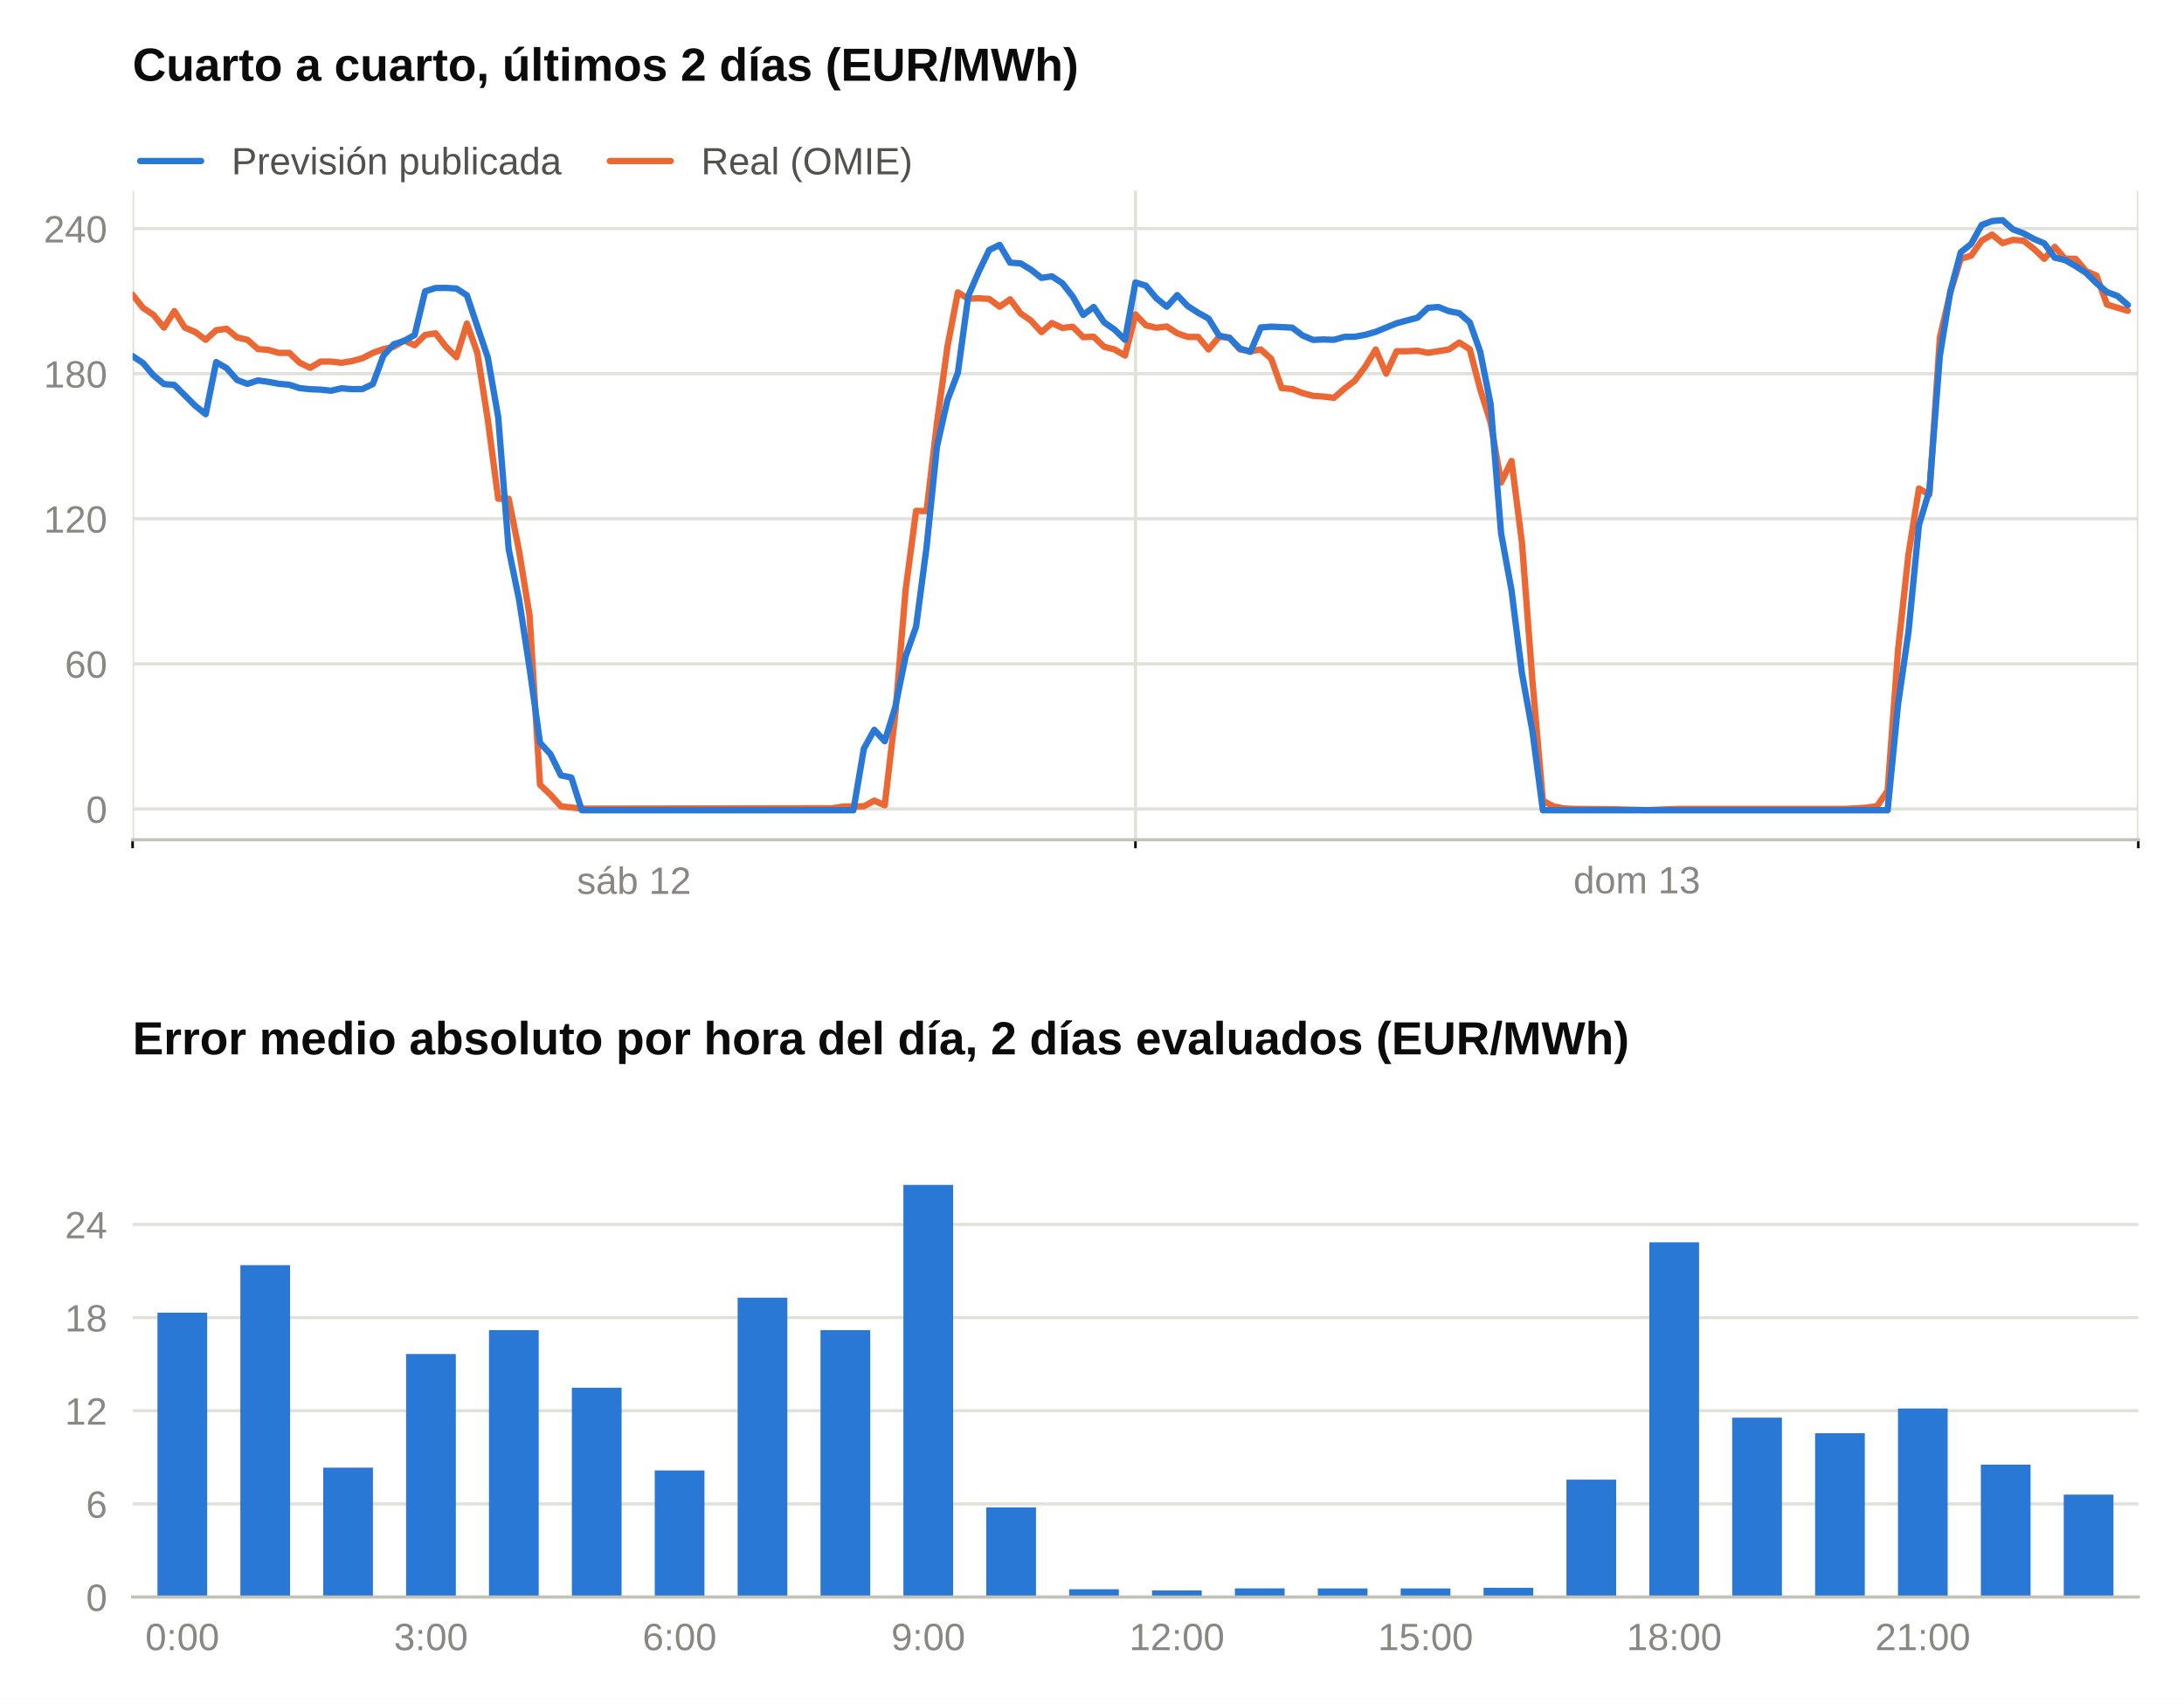
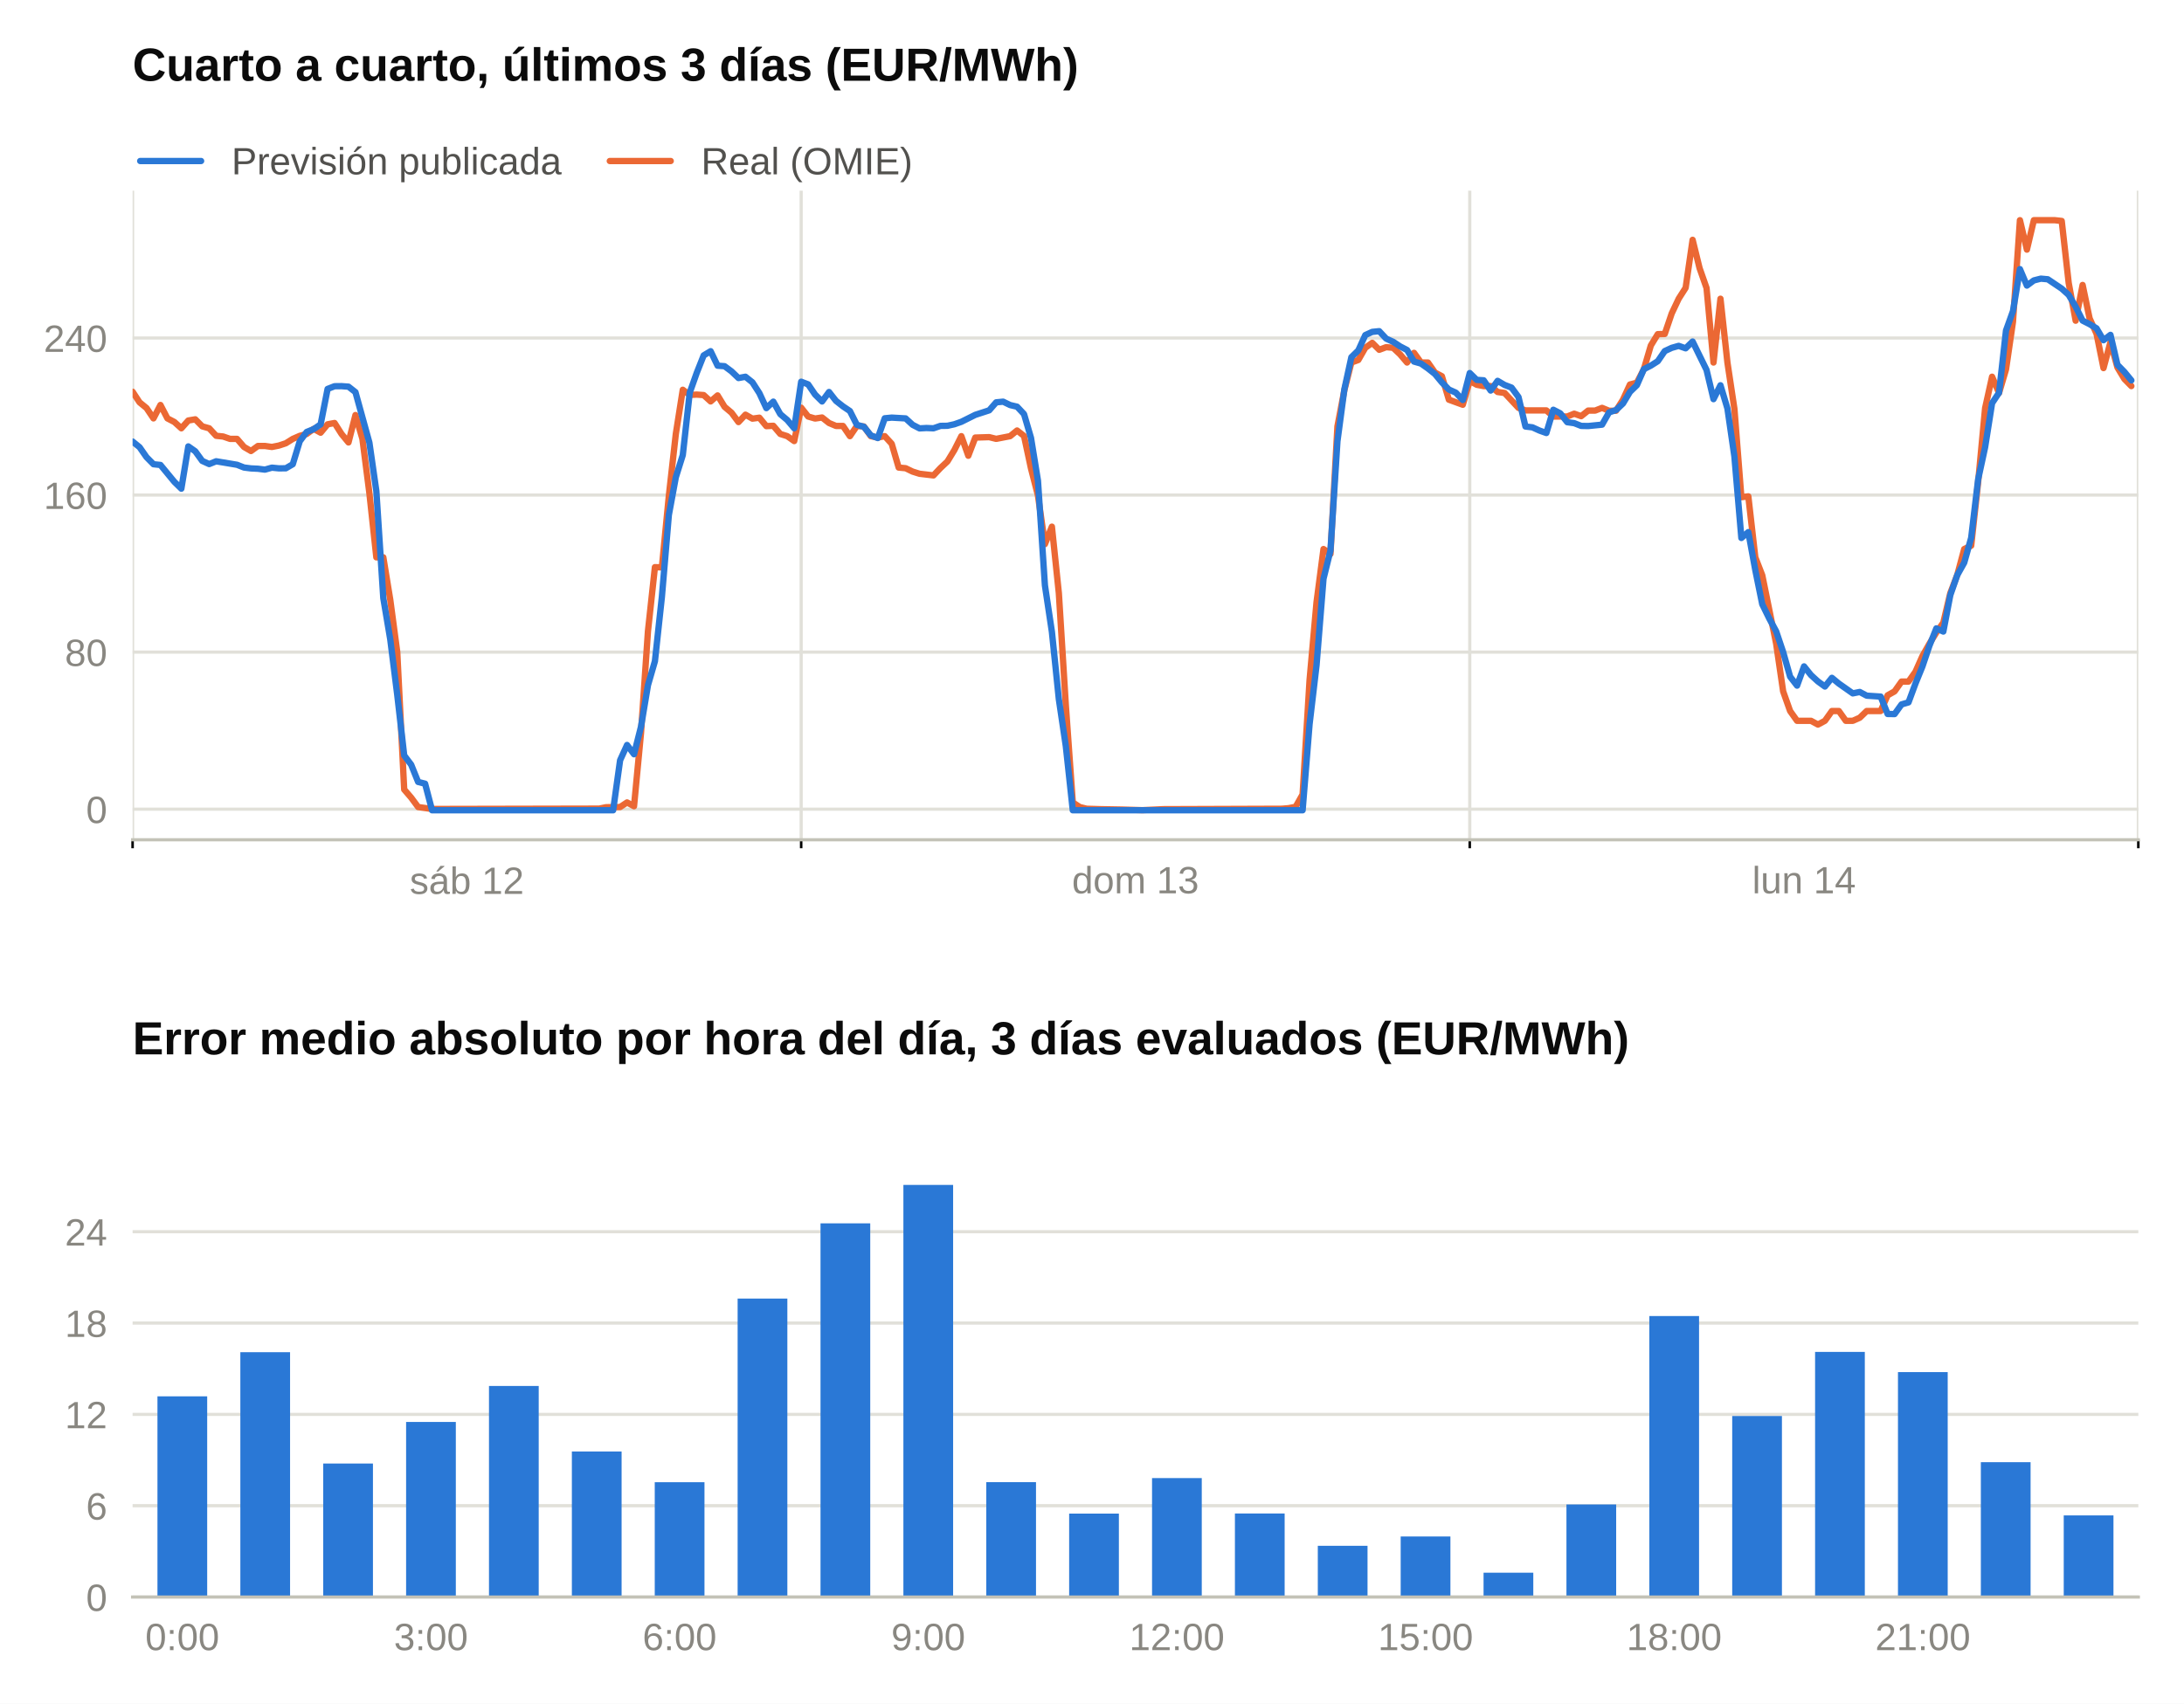
<svg xmlns="http://www.w3.org/2000/svg" xmlns:xlink="http://www.w3.org/1999/xlink" width="516.455pt" height="402.99pt" viewBox="0 0 516.455 402.99" version="1.1">
  <defs>
    <style type="text/css">*{stroke-linejoin: round; stroke-linecap: butt}</style>
  </defs>
  <g id="figure_1">
    <g id="patch_1">
      <path d="M 0 402.99  L 516.455 402.99  L 516.455 0  L 0 0  z " style="fill: #ffffff" />
    </g>
    <g id="axes_1">
      <g id="patch_2">
        <path d="M 31.355 198.629  L 505.655 198.629  L 505.655 45.103  L 31.355 45.103  z " style="fill: #ffffff" />
      </g>
      <g id="matplotlib.axis_1">
        <g id="xtick_1">
          <g id="line2d_1" />
          <g id="text_1">
-             <text style="font-size: 9px; font-family: 'Segoe UI', 'Helvetica Neue', 'Arial', 'DejaVu Sans', sans-serif; text-anchor: middle; fill: #898781" x="149.93" y="211.423" transform="rotate(-0 149.9297 211.423)">sáb 12</text>
+             <text style="font-size: 9px; font-family: 'Segoe UI', 'Helvetica Neue', 'Arial', 'DejaVu Sans', sans-serif; text-anchor: middle; fill: #898781" x="110.405" y="211.423" transform="rotate(-0 110.4047 211.423)">sáb 12</text>
          </g>
        </g>
        <g id="xtick_2">
          <g id="line2d_2" />
          <g id="text_2">
-             <text style="font-size: 9px; font-family: 'Segoe UI', 'Helvetica Neue', 'Arial', 'DejaVu Sans', sans-serif; text-anchor: middle; fill: #898781" x="387.08" y="211.292" transform="rotate(-0 387.0797 211.2922)">dom 13</text>
+             <text style="font-size: 9px; font-family: 'Segoe UI', 'Helvetica Neue', 'Arial', 'DejaVu Sans', sans-serif; text-anchor: middle; fill: #898781" x="268.505" y="211.292" transform="rotate(-0 268.5047 211.2922)">dom 13</text>
          </g>
        </g>
        <g id="xtick_3">
-           <g id="line2d_3">
+           <g id="line2d_3" />
+           <g id="text_3">
+             <text style="font-size: 9px; font-family: 'Segoe UI', 'Helvetica Neue', 'Arial', 'DejaVu Sans', sans-serif; text-anchor: middle; fill: #898781" x="426.605" y="211.292" transform="rotate(-0 426.6047 211.2922)">lun 14</text>
+           </g>
+         </g>
+         <g id="xtick_4">
+           <g id="line2d_4">
            <path d="M 31.355 198.629  L 31.355 45.103  " clip-path="url(#pcca6787718)" style="fill: none; stroke: #e1e0d9; stroke-width: 0.75; stroke-linecap: square" />
          </g>
-           <g id="line2d_4">
+           <g id="line2d_5">
            <defs>
              <path id="mb2d37224fb" d="M 0 0  L 0 2  " style="stroke: #000000; stroke-width: 0.6" />
            </defs>
            <g>
              <use xlink:href="#mb2d37224fb" x="31.355" y="198.629" style="stroke: #000000; stroke-width: 0.6" />
            </g>
          </g>
        </g>
-         <g id="xtick_4">
-           <g id="line2d_5">
-             <path d="M 268.505 198.629  L 268.505 45.103  " clip-path="url(#pcca6787718)" style="fill: none; stroke: #e1e0d9; stroke-width: 0.75; stroke-linecap: square" />
-           </g>
+         <g id="xtick_5">
          <g id="line2d_6">
+             <path d="M 189.455 198.629  L 189.455 45.103  " clip-path="url(#pcca6787718)" style="fill: none; stroke: #e1e0d9; stroke-width: 0.75; stroke-linecap: square" />
+           </g>
+           <g id="line2d_7">
            <g>
-               <use xlink:href="#mb2d37224fb" x="268.505" y="198.629" style="stroke: #000000; stroke-width: 0.6" />
+               <use xlink:href="#mb2d37224fb" x="189.455" y="198.629" style="stroke: #000000; stroke-width: 0.6" />
            </g>
          </g>
        </g>
-         <g id="xtick_5">
-           <g id="line2d_7">
+         <g id="xtick_6">
+           <g id="line2d_8">
+             <path d="M 347.555 198.629  L 347.555 45.103  " clip-path="url(#pcca6787718)" style="fill: none; stroke: #e1e0d9; stroke-width: 0.75; stroke-linecap: square" />
+           </g>
+           <g id="line2d_9">
+             <g>
+               <use xlink:href="#mb2d37224fb" x="347.555" y="198.629" style="stroke: #000000; stroke-width: 0.6" />
+             </g>
+           </g>
+         </g>
+         <g id="xtick_7">
+           <g id="line2d_10">
            <path d="M 505.655 198.629  L 505.655 45.103  " clip-path="url(#pcca6787718)" style="fill: none; stroke: #e1e0d9; stroke-width: 0.75; stroke-linecap: square" />
          </g>
-           <g id="line2d_8">
+           <g id="line2d_11">
            <g>
              <use xlink:href="#mb2d37224fb" x="505.655" y="198.629" style="stroke: #000000; stroke-width: 0.6" />
            </g>
          </g>
        </g>
      </g>
      <g id="matplotlib.axis_2">
        <g id="ytick_1">
-           <g id="line2d_9">
-             <path d="M 31.355 191.331  L 505.655 191.331  " clip-path="url(#pcca6787718)" style="fill: none; stroke: #e1e0d9; stroke-width: 0.75; stroke-linecap: square" />
-           </g>
-           <g id="line2d_10" />
-           <g id="text_3">
-             <text style="font-size: 9px; font-family: 'Segoe UI', 'Helvetica Neue', 'Arial', 'DejaVu Sans', sans-serif; text-anchor: end; fill: #898781" x="25.355" y="194.607" transform="rotate(-0 25.35469 194.6068)">0</text>
+           <g id="line2d_12">
+             <path d="M 31.355 191.391  L 505.655 191.391  " clip-path="url(#pcca6787718)" style="fill: none; stroke: #e1e0d9; stroke-width: 0.75; stroke-linecap: square" />
+           </g>
+           <g id="line2d_13" />
+           <g id="text_4">
+             <text style="font-size: 9px; font-family: 'Segoe UI', 'Helvetica Neue', 'Arial', 'DejaVu Sans', sans-serif; text-anchor: end; fill: #898781" x="25.355" y="194.667" transform="rotate(-0 25.35469 194.6671)">0</text>
          </g>
        </g>
        <g id="ytick_2">
-           <g id="line2d_11">
-             <path d="M 31.355 157.015  L 505.655 157.015  " clip-path="url(#pcca6787718)" style="fill: none; stroke: #e1e0d9; stroke-width: 0.75; stroke-linecap: square" />
-           </g>
-           <g id="line2d_12" />
-           <g id="text_4">
-             <text style="font-size: 9px; font-family: 'Segoe UI', 'Helvetica Neue', 'Arial', 'DejaVu Sans', sans-serif; text-anchor: end; fill: #898781" x="25.355" y="160.291" transform="rotate(-0 25.35469 160.2907)">60</text>
+           <g id="line2d_14">
+             <path d="M 31.355 154.242  L 505.655 154.242  " clip-path="url(#pcca6787718)" style="fill: none; stroke: #e1e0d9; stroke-width: 0.75; stroke-linecap: square" />
+           </g>
+           <g id="line2d_15" />
+           <g id="text_5">
+             <text style="font-size: 9px; font-family: 'Segoe UI', 'Helvetica Neue', 'Arial', 'DejaVu Sans', sans-serif; text-anchor: end; fill: #898781" x="25.355" y="157.518" transform="rotate(-0 25.35469 157.5179)">80</text>
          </g>
        </g>
        <g id="ytick_3">
-           <g id="line2d_13">
-             <path d="M 31.355 122.699  L 505.655 122.699  " clip-path="url(#pcca6787718)" style="fill: none; stroke: #e1e0d9; stroke-width: 0.75; stroke-linecap: square" />
-           </g>
-           <g id="line2d_14" />
-           <g id="text_5">
-             <text style="font-size: 9px; font-family: 'Segoe UI', 'Helvetica Neue', 'Arial', 'DejaVu Sans', sans-serif; text-anchor: end; fill: #898781" x="25.355" y="125.975" transform="rotate(-0 25.35469 125.9746)">120</text>
+           <g id="line2d_16">
+             <path d="M 31.355 117.093  L 505.655 117.093  " clip-path="url(#pcca6787718)" style="fill: none; stroke: #e1e0d9; stroke-width: 0.75; stroke-linecap: square" />
+           </g>
+           <g id="line2d_17" />
+           <g id="text_6">
+             <text style="font-size: 9px; font-family: 'Segoe UI', 'Helvetica Neue', 'Arial', 'DejaVu Sans', sans-serif; text-anchor: end; fill: #898781" x="25.355" y="120.369" transform="rotate(-0 25.35469 120.3688)">160</text>
          </g>
        </g>
        <g id="ytick_4">
-           <g id="line2d_15">
-             <path d="M 31.355 88.382  L 505.655 88.382  " clip-path="url(#pcca6787718)" style="fill: none; stroke: #e1e0d9; stroke-width: 0.75; stroke-linecap: square" />
-           </g>
-           <g id="line2d_16" />
-           <g id="text_6">
-             <text style="font-size: 9px; font-family: 'Segoe UI', 'Helvetica Neue', 'Arial', 'DejaVu Sans', sans-serif; text-anchor: end; fill: #898781" x="25.355" y="91.659" transform="rotate(-0 25.35469 91.65856)">180</text>
-           </g>
-         </g>
-         <g id="ytick_5">
-           <g id="line2d_17">
-             <path d="M 31.355 54.066  L 505.655 54.066  " clip-path="url(#pcca6787718)" style="fill: none; stroke: #e1e0d9; stroke-width: 0.75; stroke-linecap: square" />
-           </g>
-           <g id="line2d_18" />
+           <g id="line2d_18">
+             <path d="M 31.355 79.944  L 505.655 79.944  " clip-path="url(#pcca6787718)" style="fill: none; stroke: #e1e0d9; stroke-width: 0.75; stroke-linecap: square" />
+           </g>
+           <g id="line2d_19" />
          <g id="text_7">
-             <text style="font-size: 9px; font-family: 'Segoe UI', 'Helvetica Neue', 'Arial', 'DejaVu Sans', sans-serif; text-anchor: end; fill: #898781" x="25.355" y="57.342" transform="rotate(-0 25.35469 57.34248)">240</text>
-           </g>
-         </g>
-       </g>
-       <g id="line2d_19">
-         <path d="M 31.355 69.726  L 33.825 72.814  L 36.295 74.473  L 38.766 77.487  L 41.236 73.581  L 43.706 77.487  L 46.177 78.539  L 48.647 80.375  L 51.117 78.105  L 53.587 77.762  L 56.058 79.803  L 58.528 80.375  L 60.998 82.56  L 63.469 82.766  L 65.939 83.464  L 68.409 83.464  L 70.88 85.809  L 73.35 86.993  L 75.82 85.523  L 78.291 85.523  L 80.761 85.809  L 83.231 85.408  L 85.702 84.739  L 88.172 83.464  L 90.642 82.577  L 93.112 82.023  L 95.583 80.541  L 98.053 81.656  L 100.523 79.214  L 102.994 78.831  L 105.464 82.023  L 107.934 84.493  L 110.405 76.515  L 112.875 83.452  L 115.345 99.243  L 117.816 117.963  L 120.286 117.963  L 122.756 130.368  L 125.227 145.576  L 127.697 185.606  L 130.167 187.968  L 132.637 190.713  L 137.578 191.273  L 196.866 191.171  L 199.336 190.759  L 204.277 190.713  L 206.747 189.369  L 209.217 190.473  L 211.688 169.157  L 214.158 139.485  L 216.628 120.828  L 219.098 120.903  L 221.569 100.067  L 224.039 82.023  L 226.509 69.148  L 228.98 70.658  L 231.45 70.555  L 233.92 70.698  L 236.391 72.546  L 238.861 70.795  L 241.331 74.118  L 243.802 75.828  L 246.272 78.562  L 248.742 76.406  L 251.213 77.561  L 253.683 77.287  L 256.153 79.746  L 258.623 79.643  L 261.094 82.023  L 263.564 82.663  L 266.034 84.093  L 268.505 74.37  L 270.975 76.944  L 273.445 77.527  L 275.916 77.23  L 278.386 78.831  L 280.856 79.689  L 283.327 79.689  L 285.797 82.663  L 288.267 79.689  L 290.738 79.838  L 293.208 82.663  L 295.678 83.075  L 298.148 82.663  L 300.619 84.882  L 303.089 91.814  L 305.559 92.003  L 308.03 92.987  L 310.5 93.621  L 312.97 93.799  L 315.441 94.096  L 317.911 91.94  L 320.381 90.041  L 322.852 86.707  L 325.322 82.663  L 327.792 88.371  L 330.262 83.075  L 332.733 83.075  L 335.203 82.949  L 337.673 83.452  L 342.614 82.663  L 345.084 81.016  L 347.555 82.606  L 350.025 92.066  L 352.495 99.947  L 354.966 114.12  L 357.436 109.029  L 359.906 128.418  L 362.377 161.018  L 364.847 189.369  L 367.317 190.713  L 369.788 191.211  L 372.258 191.331  L 382.139 191.439  L 389.55 191.617  L 396.961 191.331  L 436.486 191.325  L 441.427 191.039  L 443.897 190.644  L 446.367 187.035  L 448.837 153.749  L 451.308 131.049  L 453.778 115.549  L 456.248 116.979  L 458.719 79.838  L 461.189 69.223  L 463.659 61.216  L 466.13 60.472  L 468.6 56.926  L 471.07 55.479  L 473.541 57.504  L 476.011 56.737  L 478.481 56.926  L 480.952 58.842  L 483.422 61.216  L 485.892 58.396  L 488.363 61.216  L 490.833 61.216  L 493.303 64.127  L 495.773 65.202  L 498.244 72.037  L 503.184 73.512  L 503.184 73.512  " clip-path="url(#pcca6787718)" style="fill: none; stroke: #eb6834; stroke-width: 1.5; stroke-linecap: round" />
+             <text style="font-size: 9px; font-family: 'Segoe UI', 'Helvetica Neue', 'Arial', 'DejaVu Sans', sans-serif; text-anchor: end; fill: #898781" x="25.355" y="83.22" transform="rotate(-0 25.35469 83.2197)">240</text>
+           </g>
+         </g>
+       </g>
+       <g id="line2d_20">
+         <path d="M 31.355 92.658  L 33.002 95.165  L 34.648 96.512  L 36.295 98.959  L 37.942 95.788  L 39.589 98.959  L 41.236 99.814  L 42.883 101.304  L 44.53 99.461  L 46.177 99.182  L 47.823 100.84  L 49.47 101.304  L 51.117 103.078  L 52.764 103.245  L 54.411 103.812  L 56.058 103.812  L 57.705 105.716  L 59.352 106.677  L 60.998 105.484  L 62.645 105.484  L 64.292 105.716  L 65.939 105.391  L 67.586 104.847  L 69.233 103.812  L 70.88 103.092  L 72.527 102.642  L 74.173 101.439  L 75.82 102.344  L 77.467 100.362  L 79.114 100.051  L 80.761 102.642  L 82.408 104.648  L 84.055 98.17  L 85.702 103.803  L 87.348 116.624  L 88.995 131.822  L 90.642 131.822  L 92.289 141.894  L 93.936 154.242  L 95.583 186.743  L 97.23 188.66  L 98.877 190.889  L 102.17 191.344  L 141.695 191.261  L 143.342 190.927  L 146.636 190.889  L 148.283 189.798  L 149.93 190.694  L 151.577 173.388  L 153.223 149.296  L 154.87 134.149  L 156.517 134.209  L 158.164 117.292  L 159.811 102.642  L 161.458 92.189  L 163.105 93.415  L 164.752 93.331  L 166.398 93.447  L 168.045 94.947  L 169.692 93.526  L 171.339 96.224  L 172.986 97.613  L 174.633 99.832  L 176.28 98.082  L 177.927 99.02  L 179.573 98.797  L 181.22 100.794  L 182.867 100.71  L 184.514 102.642  L 186.161 103.162  L 187.808 104.323  L 189.455 96.429  L 191.102 98.518  L 192.748 98.992  L 194.395 98.75  L 196.042 100.051  L 197.689 100.747  L 199.336 100.747  L 200.983 103.162  L 202.63 100.747  L 204.277 100.868  L 205.923 103.162  L 207.57 103.496  L 209.217 103.162  L 210.864 104.964  L 212.511 110.592  L 214.158 110.745  L 215.805 111.544  L 217.452 112.059  L 220.745 112.444  L 222.392 110.694  L 224.039 109.152  L 225.686 106.445  L 227.333 103.162  L 228.98 107.796  L 230.627 103.496  L 233.92 103.394  L 235.567 103.803  L 238.861 103.162  L 240.508 101.824  L 242.155 103.115  L 243.802 110.796  L 245.448 117.195  L 247.095 128.702  L 248.742 124.569  L 250.389 140.311  L 252.036 166.78  L 253.683 189.798  L 255.33 190.889  L 256.977 191.293  L 260.27 191.391  L 265.211 191.479  L 270.152 191.623  L 275.092 191.391  L 303.089 191.293  L 304.736 191.154  L 306.383 190.834  L 308.03 187.904  L 309.677 160.878  L 311.323 142.447  L 312.97 129.863  L 314.617 131.024  L 316.264 100.868  L 317.911 92.249  L 319.558 85.748  L 321.205 85.144  L 322.852 82.265  L 324.498 81.091  L 326.145 82.734  L 327.792 82.112  L 329.439 82.265  L 331.086 83.821  L 332.733 85.748  L 334.38 83.459  L 336.027 85.748  L 337.673 85.748  L 339.32 88.112  L 340.967 88.985  L 342.614 94.534  L 345.908 95.732  L 347.555 90.076  L 349.202 91.005  L 350.848 91.32  L 352.495 91.32  L 354.142 92.714  L 355.789 92.946  L 359.083 96.475  L 360.73 97.074  L 365.67 97.074  L 367.317 98.518  L 370.611 98.518  L 372.258 97.849  L 373.905 98.435  L 375.552 97.116  L 377.198 97.116  L 378.845 96.475  L 380.492 97.153  L 382.139 97.153  L 383.786 94.539  L 385.433 90.949  L 387.08 90.513  L 388.727 87.327  L 390.373 81.727  L 392.02 79.033  L 393.667 78.996  L 395.314 74.139  L 396.961 70.656  L 398.608 68.074  L 400.255 56.725  L 401.902 63.422  L 403.548 68.121  L 405.195 85.748  L 406.842 70.656  L 408.489 85.748  L 410.136 96.689  L 411.783 117.603  L 413.43 117.399  L 415.077 131.822  L 416.723 136.067  L 420.017 152.268  L 421.664 163.529  L 423.311 168.173  L 424.958 170.49  L 428.252 170.49  L 429.898 171.377  L 431.545 170.49  L 433.192 168.173  L 434.839 168.173  L 436.486 170.49  L 438.133 170.49  L 439.78 169.761  L 441.427 168.173  L 444.72 168.173  L 446.367 164.462  L 448.014 163.529  L 449.661 161.207  L 451.308 161.207  L 452.955 158.885  L 454.602 155.171  L 456.248 152.268  L 457.895 149.598  L 459.542 147.272  L 461.189 140.311  L 462.836 136.006  L 464.483 129.863  L 466.13 129.069  L 467.777 114.014  L 469.423 96.54  L 471.07 89.105  L 472.717 92.946  L 474.364 87.373  L 476.011 76.089  L 477.658 52.082  L 479.305 59.043  L 480.952 52.082  L 485.892 52.082  L 487.539 52.263  L 489.186 66.914  L 490.833 75.853  L 492.48 67.401  L 494.127 75.295  L 495.773 78.945  L 497.42 87.062  L 499.067 80.923  L 500.714 86.909  L 502.361 89.639  L 504.008 91.32  L 504.008 91.32  " clip-path="url(#pcca6787718)" style="fill: none; stroke: #eb6834; stroke-width: 1.5; stroke-linecap: round" />
      </g>
      <g id="patch_3">
        <path d="M 31.355 198.629  L 505.655 198.629  " style="fill: none; stroke: #c3c2b7; stroke-width: 0.75; stroke-linejoin: miter; stroke-linecap: square" />
      </g>
-       <g id="line2d_20">
-         <path d="M 31.355 84.23  L 33.825 85.877  L 36.295 88.783  L 38.766 90.842  L 41.236 91.053  L 46.177 95.978  L 48.647 97.962  L 51.117 85.649  L 53.587 87.073  L 56.058 89.875  L 58.528 90.796  L 60.998 89.984  L 63.469 90.321  L 65.939 90.779  L 68.409 91.002  L 70.88 91.803  L 73.35 92.06  L 75.82 92.157  L 78.291 92.415  L 80.761 91.843  L 83.231 92.043  L 85.702 92.026  L 88.172 90.842  L 90.642 84.162  L 93.112 81.433  L 95.583 80.621  L 98.053 79.231  L 100.523 68.908  L 102.994 68.119  L 105.464 68.096  L 107.934 68.245  L 110.405 69.84  L 115.345 84.545  L 117.816 98.66  L 120.286 129.848  L 122.756 141.887  L 125.227 157.993  L 127.697 175.683  L 130.167 178.371  L 132.637 183.398  L 135.108 183.907  L 137.578 191.651  L 201.806 191.651  L 204.277 177.078  L 206.747 172.628  L 209.217 175.328  L 211.688 167.315  L 214.158 155.219  L 216.628 148.224  L 219.098 129.487  L 221.569 105.615  L 224.039 94.645  L 226.509 88.171  L 228.98 69.983  L 231.45 64.253  L 233.92 59.139  L 236.391 57.915  L 238.861 62.136  L 241.331 62.285  L 243.802 63.795  L 246.272 65.734  L 248.742 65.356  L 251.213 66.981  L 253.683 70.138  L 256.153 74.502  L 258.623 72.608  L 261.094 76.246  L 263.564 77.956  L 266.034 80.37  L 268.505 66.803  L 270.975 67.575  L 273.445 70.55  L 275.916 72.557  L 278.386 69.8  L 280.856 72.385  L 283.327 73.981  L 285.797 75.348  L 288.267 79.369  L 290.738 79.924  L 293.208 82.429  L 295.678 83.218  L 298.148 77.458  L 300.619 77.264  L 305.559 77.493  L 308.03 79.352  L 310.5 80.398  L 312.97 80.29  L 315.441 80.375  L 317.911 79.672  L 320.381 79.643  L 322.852 79.197  L 325.322 78.482  L 330.262 76.458  L 335.203 75.136  L 337.673 72.814  L 340.144 72.614  L 342.614 73.604  L 345.084 74.078  L 347.555 76.24  L 350.025 83.178  L 352.495 95.64  L 354.966 126.136  L 357.436 139.639  L 359.906 159.302  L 362.377 172.96  L 364.847 191.651  L 446.367 191.651  L 448.837 166.56  L 451.308 149.402  L 453.778 124.197  L 456.248 116.001  L 458.719 84.162  L 461.189 68.977  L 463.659 59.671  L 466.13 57.687  L 468.6 53.22  L 471.07 52.288  L 473.541 52.082  L 476.011 54.249  L 478.481 55.176  L 480.952 56.514  L 483.422 57.567  L 485.892 60.941  L 488.363 61.519  L 490.833 62.943  L 493.303 64.55  L 495.773 66.998  L 498.244 69.08  L 500.714 69.989  L 503.184 72.134  L 503.184 72.134  " clip-path="url(#pcca6787718)" style="fill: none; stroke: #2a78d6; stroke-width: 1.5; stroke-linecap: round" />
+       <g id="line2d_21">
+         <path d="M 31.355 104.434  L 33.002 105.772  L 34.648 108.13  L 36.295 109.802  L 37.942 109.974  L 41.236 113.972  L 42.883 115.584  L 44.53 105.586  L 46.177 106.742  L 47.823 109.017  L 49.47 109.765  L 51.117 109.106  L 56.058 109.932  L 57.705 110.582  L 59.352 110.791  L 60.998 110.87  L 62.645 111.079  L 64.292 110.615  L 65.939 110.777  L 67.586 110.763  L 69.233 109.802  L 70.88 104.378  L 72.527 102.163  L 74.173 101.504  L 75.82 100.376  L 77.467 91.994  L 79.114 91.353  L 80.761 91.334  L 82.408 91.455  L 84.055 92.751  L 87.348 104.69  L 88.995 116.15  L 90.642 141.472  L 92.289 151.247  L 93.936 164.323  L 95.583 178.686  L 97.23 180.868  L 98.877 184.95  L 100.523 185.363  L 102.17 191.651  L 144.989 191.651  L 146.636 179.819  L 148.283 176.206  L 149.93 178.398  L 151.577 171.892  L 153.223 162.071  L 154.87 156.392  L 156.517 141.179  L 158.164 121.797  L 159.811 112.89  L 161.458 107.634  L 163.105 92.867  L 164.752 88.214  L 166.398 84.062  L 168.045 83.069  L 169.692 86.496  L 171.339 86.616  L 172.986 87.842  L 174.633 89.417  L 176.28 89.11  L 177.927 90.429  L 179.573 92.992  L 181.22 96.535  L 182.867 94.998  L 184.514 97.952  L 186.161 99.34  L 187.808 101.3  L 189.455 90.285  L 191.102 90.912  L 192.748 93.327  L 194.395 94.956  L 196.042 92.718  L 197.689 94.817  L 199.336 96.113  L 200.983 97.223  L 202.63 100.487  L 204.277 100.937  L 205.923 102.971  L 207.57 103.612  L 209.217 98.936  L 210.864 98.778  L 214.158 98.964  L 215.805 100.473  L 217.452 101.323  L 219.098 101.235  L 220.745 101.304  L 222.392 100.733  L 224.039 100.71  L 225.686 100.348  L 227.333 99.767  L 230.627 98.123  L 233.92 97.051  L 235.567 95.165  L 237.214 95.003  L 238.861 95.806  L 240.508 96.192  L 242.155 97.947  L 243.802 103.58  L 245.448 113.698  L 247.095 138.458  L 248.742 149.422  L 250.389 165.387  L 252.036 176.476  L 253.683 191.651  L 308.03 191.651  L 309.677 171.279  L 311.323 157.348  L 312.97 136.884  L 314.617 130.23  L 316.264 104.378  L 317.911 92.05  L 319.558 84.494  L 321.205 82.883  L 322.852 79.256  L 324.498 78.499  L 326.145 78.332  L 327.792 80.092  L 329.439 80.844  L 331.086 81.931  L 332.733 82.785  L 334.38 85.525  L 336.027 85.994  L 337.673 87.151  L 339.32 88.455  L 340.967 90.443  L 342.614 92.133  L 344.261 92.871  L 345.908 94.613  L 347.555 88.237  L 349.202 89.848  L 350.848 89.951  L 352.495 92.375  L 354.142 90.081  L 355.789 91.047  L 357.436 91.678  L 359.083 93.907  L 360.73 100.882  L 362.377 101.077  L 364.023 101.829  L 365.67 102.419  L 367.317 96.916  L 368.964 97.766  L 370.611 99.86  L 372.258 100.088  L 373.905 100.738  L 375.552 100.77  L 378.845 100.441  L 380.492 97.543  L 382.139 96.995  L 383.786 95.444  L 385.433 92.7  L 387.08 91.107  L 388.727 87.322  L 390.373 86.482  L 392.02 85.437  L 393.667 83.041  L 395.314 82.275  L 396.961 81.806  L 398.608 82.386  L 400.255 80.779  L 403.548 87.499  L 405.195 94.409  L 406.842 91.125  L 408.489 96.614  L 410.136 107.959  L 411.783 127.244  L 413.43 125.855  L 415.077 134.822  L 416.723 142.916  L 418.37 146.278  L 420.017 149.333  L 421.664 154.233  L 423.311 160.046  L 424.958 162.169  L 426.605 157.618  L 428.252 159.68  L 429.898 161.184  L 431.545 162.382  L 433.192 160.325  L 434.839 161.686  L 438.133 164.003  L 439.78 163.668  L 441.427 164.546  L 444.72 164.76  L 446.367 168.874  L 448.014 168.897  L 449.661 166.612  L 451.308 166.13  L 452.955 161.676  L 454.602 157.627  L 456.248 152.751  L 457.895 148.623  L 459.542 149.38  L 461.189 140.771  L 462.836 136.025  L 464.483 133.09  L 466.13 127.207  L 467.777 113.373  L 469.423 105.767  L 471.07 95.36  L 472.717 92.885  L 474.364 78.174  L 476.011 73.586  L 477.658 63.654  L 479.305 67.545  L 480.952 66.324  L 482.598 65.906  L 484.245 66.054  L 487.539 68.269  L 489.186 69.755  L 490.833 72.542  L 492.48 75.834  L 494.127 76.67  L 495.773 77.659  L 497.42 80.468  L 499.067 79.205  L 500.714 86.278  L 502.361 87.963  L 504.008 89.969  L 504.008 89.969  " clip-path="url(#pcca6787718)" style="fill: none; stroke: #2a78d6; stroke-width: 1.5; stroke-linecap: round" />
      </g>
      <g id="text_8">
-         <text style="font-weight: 600; font-size: 11px; font-family: 'Segoe UI', 'Helvetica Neue', 'Arial', 'DejaVu Sans', sans-serif; text-anchor: start; fill: #0b0b0b" x="31.355" y="19.103" transform="rotate(-0 31.35469 19.10328)">Cuarto a cuarto, últimos 2 días (EUR/MWh)</text>
+         <text style="font-weight: 600; font-size: 11px; font-family: 'Segoe UI', 'Helvetica Neue', 'Arial', 'DejaVu Sans', sans-serif; text-anchor: start; fill: #0b0b0b" x="31.355" y="19.103" transform="rotate(-0 31.35469 19.10328)">Cuarto a cuarto, últimos 3 días (EUR/MWh)</text>
      </g>
      <g id="legend_1">
-         <g id="line2d_21">
+         <g id="line2d_22">
          <path d="M 33.155 38.083  L 40.355 38.083  L 47.555 38.083  " style="fill: none; stroke: #2a78d6; stroke-width: 1.5; stroke-linecap: round" />
        </g>
        <g id="text_9">
          <text style="font-size: 9px; font-family: 'Segoe UI', 'Helvetica Neue', 'Arial', 'DejaVu Sans', sans-serif; text-anchor: start; fill: #52514e" x="54.755" y="41.233" transform="rotate(-0 54.75469 41.23328)">Previsión publicada</text>
        </g>
-         <g id="line2d_22">
+         <g id="line2d_23">
          <path d="M 144.203 38.083  L 151.403 38.083  L 158.603 38.083  " style="fill: none; stroke: #eb6834; stroke-width: 1.5; stroke-linecap: round" />
        </g>
        <g id="text_10">
          <text style="font-size: 9px; font-family: 'Segoe UI', 'Helvetica Neue', 'Arial', 'DejaVu Sans', sans-serif; text-anchor: start; fill: #52514e" x="165.803" y="41.233" transform="rotate(-0 165.8034 41.23328)">Real (OMIE)</text>
        </g>
      </g>
    </g>
    <g id="axes_2">
      <g id="patch_4">
        <path d="M 31.355 377.743  L 505.655 377.743  L 505.655 275.393  L 31.355 275.393  z " style="fill: #ffffff" />
      </g>
      <g id="matplotlib.axis_3">
-         <g id="xtick_6">
-           <g id="line2d_23" />
+         <g id="xtick_8">
+           <g id="line2d_24" />
          <g id="text_11">
            <text style="font-size: 9px; font-family: 'Segoe UI', 'Helvetica Neue', 'Arial', 'DejaVu Sans', sans-serif; text-anchor: middle; fill: #898781" x="43.114" y="390.296" transform="rotate(-0 43.11419 390.2955)">0:00</text>
          </g>
        </g>
-         <g id="xtick_7">
-           <g id="line2d_24" />
+         <g id="xtick_9">
+           <g id="line2d_25" />
          <g id="text_12">
            <text style="font-size: 9px; font-family: 'Segoe UI', 'Helvetica Neue', 'Arial', 'DejaVu Sans', sans-serif; text-anchor: middle; fill: #898781" x="101.912" y="390.296" transform="rotate(-0 101.9117 390.2955)">3:00</text>
          </g>
        </g>
-         <g id="xtick_8">
-           <g id="line2d_25" />
+         <g id="xtick_10">
+           <g id="line2d_26" />
          <g id="text_13">
            <text style="font-size: 9px; font-family: 'Segoe UI', 'Helvetica Neue', 'Arial', 'DejaVu Sans', sans-serif; text-anchor: middle; fill: #898781" x="160.709" y="390.296" transform="rotate(-0 160.7092 390.2955)">6:00</text>
          </g>
        </g>
-         <g id="xtick_9">
-           <g id="line2d_26" />
+         <g id="xtick_11">
+           <g id="line2d_27" />
          <g id="text_14">
            <text style="font-size: 9px; font-family: 'Segoe UI', 'Helvetica Neue', 'Arial', 'DejaVu Sans', sans-serif; text-anchor: middle; fill: #898781" x="219.507" y="390.296" transform="rotate(-0 219.5068 390.2955)">9:00</text>
          </g>
        </g>
-         <g id="xtick_10">
-           <g id="line2d_27" />
+         <g id="xtick_12">
+           <g id="line2d_28" />
          <g id="text_15">
            <text style="font-size: 9px; font-family: 'Segoe UI', 'Helvetica Neue', 'Arial', 'DejaVu Sans', sans-serif; text-anchor: middle; fill: #898781" x="278.304" y="390.296" transform="rotate(-0 278.3043 390.2955)">12:00</text>
          </g>
        </g>
-         <g id="xtick_11">
-           <g id="line2d_28" />
+         <g id="xtick_13">
+           <g id="line2d_29" />
          <g id="text_16">
            <text style="font-size: 9px; font-family: 'Segoe UI', 'Helvetica Neue', 'Arial', 'DejaVu Sans', sans-serif; text-anchor: middle; fill: #898781" x="337.102" y="390.296" transform="rotate(-0 337.1018 390.2955)">15:00</text>
          </g>
        </g>
-         <g id="xtick_12">
-           <g id="line2d_29" />
+         <g id="xtick_14">
+           <g id="line2d_30" />
          <g id="text_17">
            <text style="font-size: 9px; font-family: 'Segoe UI', 'Helvetica Neue', 'Arial', 'DejaVu Sans', sans-serif; text-anchor: middle; fill: #898781" x="395.899" y="390.296" transform="rotate(-0 395.8993 390.2955)">18:00</text>
          </g>
        </g>
-         <g id="xtick_13">
-           <g id="line2d_30" />
+         <g id="xtick_15">
+           <g id="line2d_31" />
          <g id="text_18">
            <text style="font-size: 9px; font-family: 'Segoe UI', 'Helvetica Neue', 'Arial', 'DejaVu Sans', sans-serif; text-anchor: middle; fill: #898781" x="454.697" y="390.296" transform="rotate(-0 454.6968 390.2955)">21:00</text>
          </g>
        </g>
      </g>
      <g id="matplotlib.axis_4">
-         <g id="ytick_6">
-           <g id="line2d_31">
+         <g id="ytick_5">
+           <g id="line2d_32">
            <path d="M 31.355 377.743  L 505.655 377.743  " clip-path="url(#p030fc7ff83)" style="fill: none; stroke: #e1e0d9; stroke-width: 0.75; stroke-linecap: square" />
          </g>
-           <g id="line2d_32" />
+           <g id="line2d_33" />
          <g id="text_19">
            <text style="font-size: 9px; font-family: 'Segoe UI', 'Helvetica Neue', 'Arial', 'DejaVu Sans', sans-serif; text-anchor: end; fill: #898781" x="25.355" y="381.019" transform="rotate(-0 25.35469 381.0194)">0</text>
          </g>
        </g>
+         <g id="ytick_6">
+           <g id="line2d_34">
+             <path d="M 31.355 356.14  L 505.655 356.14  " clip-path="url(#p030fc7ff83)" style="fill: none; stroke: #e1e0d9; stroke-width: 0.75; stroke-linecap: square" />
+           </g>
+           <g id="line2d_35" />
+           <g id="text_20">
+             <text style="font-size: 9px; font-family: 'Segoe UI', 'Helvetica Neue', 'Arial', 'DejaVu Sans', sans-serif; text-anchor: end; fill: #898781" x="25.355" y="359.417" transform="rotate(-0 25.35469 359.4165)">6</text>
+           </g>
+         </g>
        <g id="ytick_7">
-           <g id="line2d_33">
-             <path d="M 31.355 355.711  L 505.655 355.711  " clip-path="url(#p030fc7ff83)" style="fill: none; stroke: #e1e0d9; stroke-width: 0.75; stroke-linecap: square" />
-           </g>
-           <g id="line2d_34" />
-           <g id="text_20">
-             <text style="font-size: 9px; font-family: 'Segoe UI', 'Helvetica Neue', 'Arial', 'DejaVu Sans', sans-serif; text-anchor: end; fill: #898781" x="25.355" y="358.988" transform="rotate(-0 25.35469 358.9876)">6</text>
+           <g id="line2d_36">
+             <path d="M 31.355 334.538  L 505.655 334.538  " clip-path="url(#p030fc7ff83)" style="fill: none; stroke: #e1e0d9; stroke-width: 0.75; stroke-linecap: square" />
+           </g>
+           <g id="line2d_37" />
+           <g id="text_21">
+             <text style="font-size: 9px; font-family: 'Segoe UI', 'Helvetica Neue', 'Arial', 'DejaVu Sans', sans-serif; text-anchor: end; fill: #898781" x="25.355" y="337.814" transform="rotate(-0 25.35469 337.8137)">12</text>
          </g>
        </g>
        <g id="ytick_8">
-           <g id="line2d_35">
-             <path d="M 31.355 333.68  L 505.655 333.68  " clip-path="url(#p030fc7ff83)" style="fill: none; stroke: #e1e0d9; stroke-width: 0.75; stroke-linecap: square" />
-           </g>
-           <g id="line2d_36" />
-           <g id="text_21">
-             <text style="font-size: 9px; font-family: 'Segoe UI', 'Helvetica Neue', 'Arial', 'DejaVu Sans', sans-serif; text-anchor: end; fill: #898781" x="25.355" y="336.956" transform="rotate(-0 25.35469 336.9558)">12</text>
+           <g id="line2d_38">
+             <path d="M 31.355 312.935  L 505.655 312.935  " clip-path="url(#p030fc7ff83)" style="fill: none; stroke: #e1e0d9; stroke-width: 0.75; stroke-linecap: square" />
+           </g>
+           <g id="line2d_39" />
+           <g id="text_22">
+             <text style="font-size: 9px; font-family: 'Segoe UI', 'Helvetica Neue', 'Arial', 'DejaVu Sans', sans-serif; text-anchor: end; fill: #898781" x="25.355" y="316.211" transform="rotate(-0 25.35469 316.2108)">18</text>
          </g>
        </g>
        <g id="ytick_9">
-           <g id="line2d_37">
-             <path d="M 31.355 311.648  L 505.655 311.648  " clip-path="url(#p030fc7ff83)" style="fill: none; stroke: #e1e0d9; stroke-width: 0.75; stroke-linecap: square" />
-           </g>
-           <g id="line2d_38" />
-           <g id="text_22">
-             <text style="font-size: 9px; font-family: 'Segoe UI', 'Helvetica Neue', 'Arial', 'DejaVu Sans', sans-serif; text-anchor: end; fill: #898781" x="25.355" y="314.924" transform="rotate(-0 25.35469 314.924)">18</text>
-           </g>
-         </g>
-         <g id="ytick_10">
-           <g id="line2d_39">
-             <path d="M 31.355 289.616  L 505.655 289.616  " clip-path="url(#p030fc7ff83)" style="fill: none; stroke: #e1e0d9; stroke-width: 0.75; stroke-linecap: square" />
-           </g>
-           <g id="line2d_40" />
+           <g id="line2d_40">
+             <path d="M 31.355 291.332  L 505.655 291.332  " clip-path="url(#p030fc7ff83)" style="fill: none; stroke: #e1e0d9; stroke-width: 0.75; stroke-linecap: square" />
+           </g>
+           <g id="line2d_41" />
          <g id="text_23">
-             <text style="font-size: 9px; font-family: 'Segoe UI', 'Helvetica Neue', 'Arial', 'DejaVu Sans', sans-serif; text-anchor: end; fill: #898781" x="25.355" y="292.892" transform="rotate(-0 25.35469 292.8922)">24</text>
+             <text style="font-size: 9px; font-family: 'Segoe UI', 'Helvetica Neue', 'Arial', 'DejaVu Sans', sans-serif; text-anchor: end; fill: #898781" x="25.355" y="294.608" transform="rotate(-0 25.35469 294.6079)">24</text>
          </g>
        </g>
      </g>
      <g id="patch_5">
-         <path d="M 37.234 377.743  L 48.994 377.743  L 48.994 310.477  L 37.234 310.477  z " clip-path="url(#p030fc7ff83)" style="fill: #2a78d6" />
+         <path d="M 37.234 377.743  L 48.994 377.743  L 48.994 330.271  L 37.234 330.271  z " clip-path="url(#p030fc7ff83)" style="fill: #2a78d6" />
      </g>
      <g id="patch_6">
-         <path d="M 56.834 377.743  L 68.593 377.743  L 68.593 299.237  L 56.834 299.237  z " clip-path="url(#p030fc7ff83)" style="fill: #2a78d6" />
+         <path d="M 56.834 377.743  L 68.593 377.743  L 68.593 319.827  L 56.834 319.827  z " clip-path="url(#p030fc7ff83)" style="fill: #2a78d6" />
      </g>
      <g id="patch_7">
-         <path d="M 76.433 377.743  L 88.192 377.743  L 88.192 347.142  L 76.433 347.142  z " clip-path="url(#p030fc7ff83)" style="fill: #2a78d6" />
+         <path d="M 76.433 377.743  L 88.192 377.743  L 88.192 346.167  L 76.433 346.167  z " clip-path="url(#p030fc7ff83)" style="fill: #2a78d6" />
      </g>
      <g id="patch_8">
-         <path d="M 96.032 377.743  L 107.791 377.743  L 107.791 320.263  L 96.032 320.263  z " clip-path="url(#p030fc7ff83)" style="fill: #2a78d6" />
+         <path d="M 96.032 377.743  L 107.791 377.743  L 107.791 336.335  L 96.032 336.335  z " clip-path="url(#p030fc7ff83)" style="fill: #2a78d6" />
      </g>
      <g id="patch_9">
-         <path d="M 115.631 377.743  L 127.391 377.743  L 127.391 314.604  L 115.631 314.604  z " clip-path="url(#p030fc7ff83)" style="fill: #2a78d6" />
+         <path d="M 115.631 377.743  L 127.391 377.743  L 127.391 327.814  L 115.631 327.814  z " clip-path="url(#p030fc7ff83)" style="fill: #2a78d6" />
      </g>
      <g id="patch_10">
-         <path d="M 135.23 377.743  L 146.99 377.743  L 146.99 328.236  L 135.23 328.236  z " clip-path="url(#p030fc7ff83)" style="fill: #2a78d6" />
+         <path d="M 135.23 377.743  L 146.99 377.743  L 146.99 343.311  L 135.23 343.311  z " clip-path="url(#p030fc7ff83)" style="fill: #2a78d6" />
      </g>
      <g id="patch_11">
-         <path d="M 154.829 377.743  L 166.589 377.743  L 166.589 347.808  L 154.829 347.808  z " clip-path="url(#p030fc7ff83)" style="fill: #2a78d6" />
+         <path d="M 154.829 377.743  L 166.589 377.743  L 166.589 350.578  L 154.829 350.578  z " clip-path="url(#p030fc7ff83)" style="fill: #2a78d6" />
      </g>
      <g id="patch_12">
-         <path d="M 174.429 377.743  L 186.188 377.743  L 186.188 306.943  L 174.429 306.943  z " clip-path="url(#p030fc7ff83)" style="fill: #2a78d6" />
+         <path d="M 174.429 377.743  L 186.188 377.743  L 186.188 307.141  L 174.429 307.141  z " clip-path="url(#p030fc7ff83)" style="fill: #2a78d6" />
      </g>
      <g id="patch_13">
-         <path d="M 194.028 377.743  L 205.787 377.743  L 205.787 314.608  L 194.028 314.608  z " clip-path="url(#p030fc7ff83)" style="fill: #2a78d6" />
+         <path d="M 194.028 377.743  L 205.787 377.743  L 205.787 289.352  L 194.028 289.352  z " clip-path="url(#p030fc7ff83)" style="fill: #2a78d6" />
      </g>
      <g id="patch_14">
        <path d="M 213.627 377.743  L 225.387 377.743  L 225.387 280.266  L 213.627 280.266  z " clip-path="url(#p030fc7ff83)" style="fill: #2a78d6" />
      </g>
      <g id="patch_15">
-         <path d="M 233.226 377.743  L 244.986 377.743  L 244.986 356.528  L 233.226 356.528  z " clip-path="url(#p030fc7ff83)" style="fill: #2a78d6" />
+         <path d="M 233.226 377.743  L 244.986 377.743  L 244.986 350.575  L 233.226 350.575  z " clip-path="url(#p030fc7ff83)" style="fill: #2a78d6" />
      </g>
      <g id="patch_16">
-         <path d="M 252.825 377.743  L 264.585 377.743  L 264.585 375.898  L 252.825 375.898  z " clip-path="url(#p030fc7ff83)" style="fill: #2a78d6" />
+         <path d="M 252.825 377.743  L 264.585 377.743  L 264.585 358.007  L 252.825 358.007  z " clip-path="url(#p030fc7ff83)" style="fill: #2a78d6" />
      </g>
      <g id="patch_17">
-         <path d="M 272.425 377.743  L 284.184 377.743  L 284.184 376.192  L 272.425 376.192  z " clip-path="url(#p030fc7ff83)" style="fill: #2a78d6" />
+         <path d="M 272.425 377.743  L 284.184 377.743  L 284.184 349.603  L 272.425 349.603  z " clip-path="url(#p030fc7ff83)" style="fill: #2a78d6" />
      </g>
      <g id="patch_18">
-         <path d="M 292.024 377.743  L 303.783 377.743  L 303.783 375.687  L 292.024 375.687  z " clip-path="url(#p030fc7ff83)" style="fill: #2a78d6" />
+         <path d="M 292.024 377.743  L 303.783 377.743  L 303.783 357.983  L 292.024 357.983  z " clip-path="url(#p030fc7ff83)" style="fill: #2a78d6" />
      </g>
      <g id="patch_19">
-         <path d="M 311.623 377.743  L 323.382 377.743  L 323.382 375.701  L 311.623 375.701  z " clip-path="url(#p030fc7ff83)" style="fill: #2a78d6" />
+         <path d="M 311.623 377.743  L 323.382 377.743  L 323.382 365.616  L 311.623 365.616  z " clip-path="url(#p030fc7ff83)" style="fill: #2a78d6" />
      </g>
      <g id="patch_20">
-         <path d="M 331.222 377.743  L 342.982 377.743  L 342.982 375.705  L 331.222 375.705  z " clip-path="url(#p030fc7ff83)" style="fill: #2a78d6" />
+         <path d="M 331.222 377.743  L 342.982 377.743  L 342.982 363.419  L 331.222 363.419  z " clip-path="url(#p030fc7ff83)" style="fill: #2a78d6" />
      </g>
      <g id="patch_21">
-         <path d="M 350.821 377.743  L 362.581 377.743  L 362.581 375.558  L 350.821 375.558  z " clip-path="url(#p030fc7ff83)" style="fill: #2a78d6" />
+         <path d="M 350.821 377.743  L 362.581 377.743  L 362.581 371.983  L 350.821 371.983  z " clip-path="url(#p030fc7ff83)" style="fill: #2a78d6" />
      </g>
      <g id="patch_22">
-         <path d="M 370.42 377.743  L 382.18 377.743  L 382.18 349.983  L 370.42 349.983  z " clip-path="url(#p030fc7ff83)" style="fill: #2a78d6" />
+         <path d="M 370.42 377.743  L 382.18 377.743  L 382.18 355.84  L 370.42 355.84  z " clip-path="url(#p030fc7ff83)" style="fill: #2a78d6" />
      </g>
      <g id="patch_23">
-         <path d="M 390.02 377.743  L 401.779 377.743  L 401.779 293.843  L 390.02 293.843  z " clip-path="url(#p030fc7ff83)" style="fill: #2a78d6" />
+         <path d="M 390.02 377.743  L 401.779 377.743  L 401.779 311.278  L 390.02 311.278  z " clip-path="url(#p030fc7ff83)" style="fill: #2a78d6" />
      </g>
      <g id="patch_24">
-         <path d="M 409.619 377.743  L 421.378 377.743  L 421.378 335.314  L 409.619 335.314  z " clip-path="url(#p030fc7ff83)" style="fill: #2a78d6" />
+         <path d="M 409.619 377.743  L 421.378 377.743  L 421.378 334.931  L 409.619 334.931  z " clip-path="url(#p030fc7ff83)" style="fill: #2a78d6" />
      </g>
      <g id="patch_25">
-         <path d="M 429.218 377.743  L 440.977 377.743  L 440.977 339.004  L 429.218 339.004  z " clip-path="url(#p030fc7ff83)" style="fill: #2a78d6" />
+         <path d="M 429.218 377.743  L 440.977 377.743  L 440.977 319.764  L 429.218 319.764  z " clip-path="url(#p030fc7ff83)" style="fill: #2a78d6" />
      </g>
      <g id="patch_26">
-         <path d="M 448.817 377.743  L 460.577 377.743  L 460.577 333.147  L 448.817 333.147  z " clip-path="url(#p030fc7ff83)" style="fill: #2a78d6" />
+         <path d="M 448.817 377.743  L 460.577 377.743  L 460.577 324.546  L 448.817 324.546  z " clip-path="url(#p030fc7ff83)" style="fill: #2a78d6" />
      </g>
      <g id="patch_27">
-         <path d="M 468.416 377.743  L 480.176 377.743  L 480.176 346.426  L 468.416 346.426  z " clip-path="url(#p030fc7ff83)" style="fill: #2a78d6" />
+         <path d="M 468.416 377.743  L 480.176 377.743  L 480.176 345.843  L 468.416 345.843  z " clip-path="url(#p030fc7ff83)" style="fill: #2a78d6" />
      </g>
      <g id="patch_28">
-         <path d="M 488.015 377.743  L 499.775 377.743  L 499.775 353.517  L 488.015 353.517  z " clip-path="url(#p030fc7ff83)" style="fill: #2a78d6" />
+         <path d="M 488.015 377.743  L 499.775 377.743  L 499.775 358.433  L 488.015 358.433  z " clip-path="url(#p030fc7ff83)" style="fill: #2a78d6" />
      </g>
      <g id="patch_29">
        <path d="M 31.355 377.743  L 505.655 377.743  " style="fill: none; stroke: #c3c2b7; stroke-width: 0.75; stroke-linejoin: miter; stroke-linecap: square" />
      </g>
      <g id="text_24">
-         <text style="font-weight: 600; font-size: 11px; font-family: 'Segoe UI', 'Helvetica Neue', 'Arial', 'DejaVu Sans', sans-serif; text-anchor: start; fill: #0b0b0b" x="31.355" y="249.393" transform="rotate(-0 31.35469 249.3925)">Error medio absoluto por hora del día, 2 días evaluados (EUR/MWh)</text>
+         <text style="font-weight: 600; font-size: 11px; font-family: 'Segoe UI', 'Helvetica Neue', 'Arial', 'DejaVu Sans', sans-serif; text-anchor: start; fill: #0b0b0b" x="31.355" y="249.393" transform="rotate(-0 31.35469 249.3925)">Error medio absoluto por hora del día, 3 días evaluados (EUR/MWh)</text>
      </g>
    </g>
  </g>
  <defs>
    <clipPath id="pcca6787718">
      <rect x="31.355" y="45.103" width="474.3" height="153.526" />
    </clipPath>
    <clipPath id="p030fc7ff83">
      <rect x="31.355" y="275.393" width="474.3" height="102.351" />
    </clipPath>
  </defs>
</svg>
